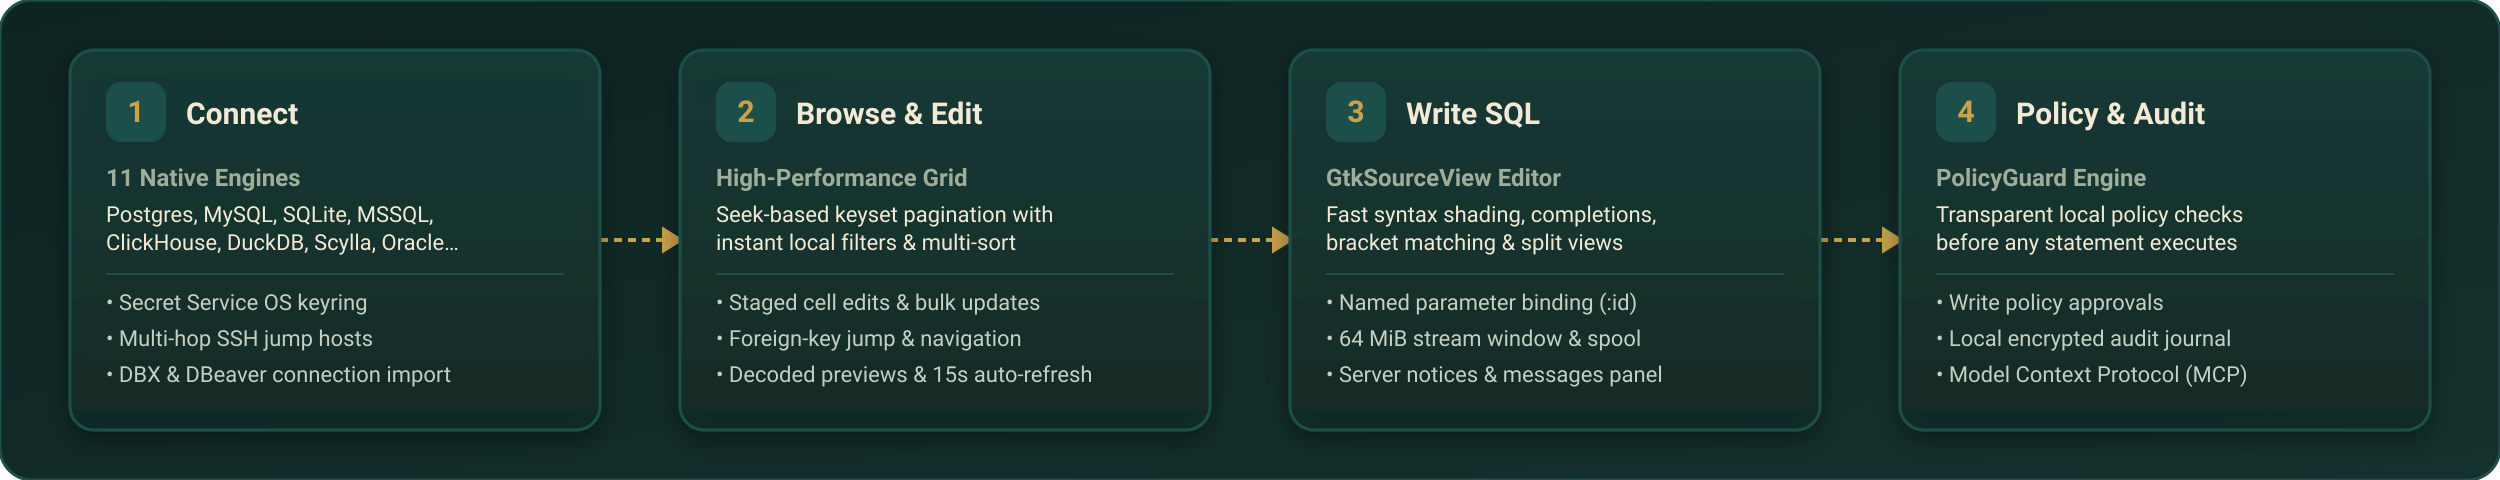
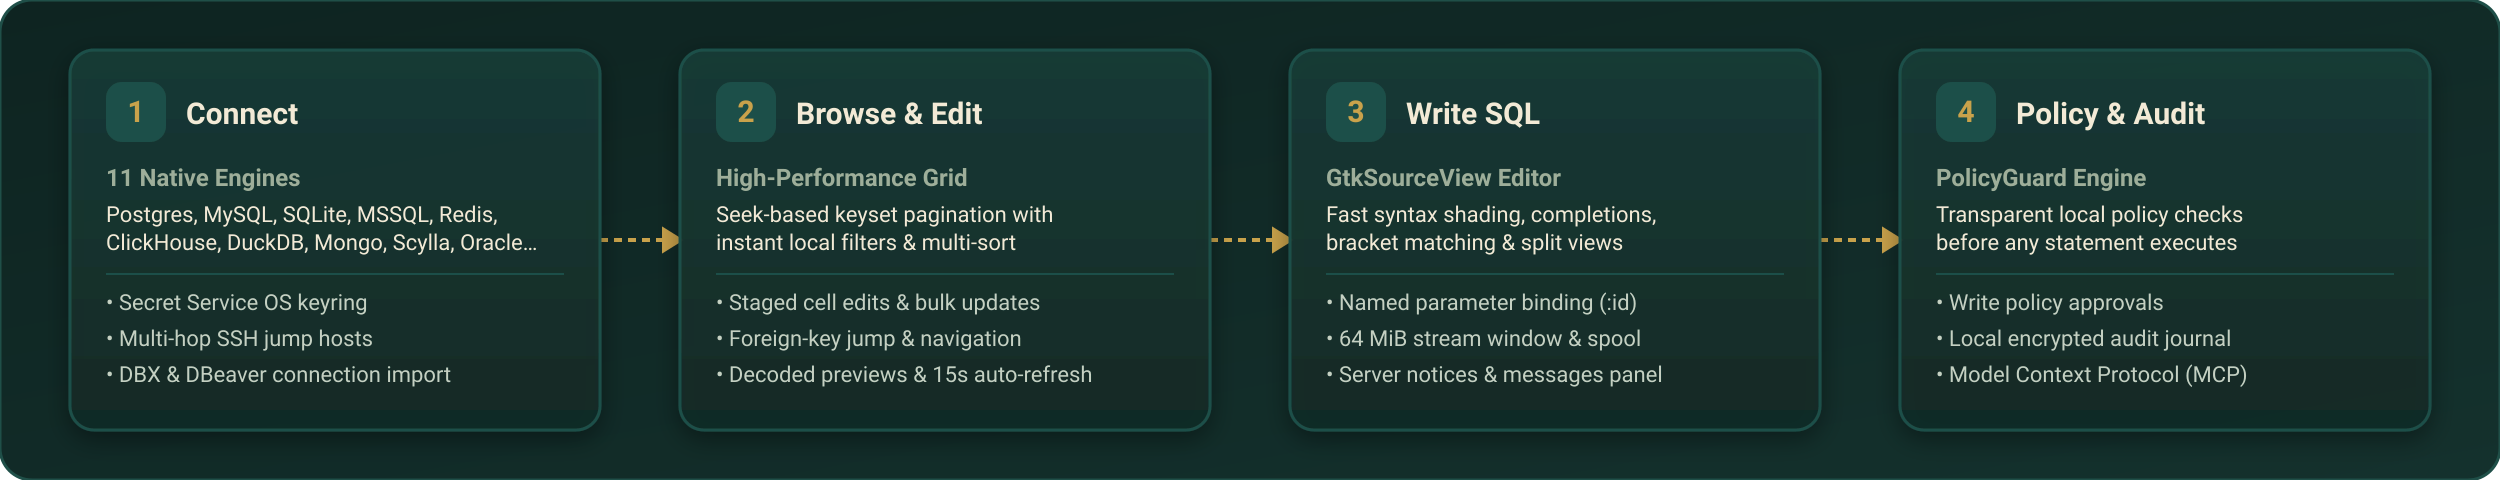
<svg xmlns="http://www.w3.org/2000/svg" width="1250" height="240" viewBox="0 0 1250 240" role="img" aria-label="BookiE Quickstart Workflow">
  <defs>
    <linearGradient id="bg" x1="0%" y1="0%" x2="100%" y2="100%">
      <stop offset="0%" stop-color="#0E2421" />
      <stop offset="100%" stop-color="#14312D" />
    </linearGradient>
    <linearGradient id="cardGrad" x1="0%" y1="0%" x2="0%" y2="100%">
      <stop offset="0%" stop-color="#183D37" stop-opacity="0.95" />
      <stop offset="100%" stop-color="#112925" stop-opacity="0.95" />
    </linearGradient>
    <filter id="shadow" x="-5%" y="-5%" width="110%" height="115%" filterUnits="userSpaceOnUse">
      <feDropShadow dx="0" dy="4" stdDeviation="6" flood-color="#000000" flood-opacity="0.4" />
    </filter>
  </defs>
  <rect width="1250" height="240" rx="16" fill="url(#bg)" stroke="#1F4F48" stroke-width="1.5" />
  <g stroke="#C9A24B" stroke-width="2" fill="#C9A24B">
    <path d="M 300 120 L 332 120" stroke-dasharray="4 3" />
    <polygon points="332,115 340,120 332,125" />
    <path d="M 605 120 L 637 120" stroke-dasharray="4 3" />
    <polygon points="637,115 645,120 637,125" />
    <path d="M 910 120 L 942 120" stroke-dasharray="4 3" />
    <polygon points="942,115 950,120 942,125" />
  </g>
  <g transform="translate(35, 25)" filter="url(#shadow)">
    <rect width="265" height="190" rx="12" fill="url(#cardGrad)" stroke="#1F4F48" stroke-width="1.5" />
    <rect x="18" y="16" width="30" height="30" rx="8" fill="#1F4F48" />
    <text x="33" y="36" font-family="-apple-system, BlinkMacSystemFont, 'Segoe UI', Roboto, sans-serif" font-size="15" font-weight="700" fill="#C9A24B" text-anchor="middle">1</text>
    <text x="58" y="37" font-family="-apple-system, BlinkMacSystemFont, 'Segoe UI', Roboto, sans-serif" font-size="15" font-weight="700" fill="#F3EAD6">Connect</text>
    <text x="18" y="68" font-family="-apple-system, BlinkMacSystemFont, 'Segoe UI', Roboto, sans-serif" font-size="12" font-weight="600" fill="#9EAE9A">11 Native Engines</text>
-     <text x="18" y="86" font-family="-apple-system, BlinkMacSystemFont, 'Segoe UI', Roboto, sans-serif" font-size="11" fill="#F3EAD6">Postgres, MySQL, SQLite, MSSQL,</text>
-     <text x="18" y="100" font-family="-apple-system, BlinkMacSystemFont, 'Segoe UI', Roboto, sans-serif" font-size="11" fill="#F3EAD6">ClickHouse, DuckDB, Scylla, Oracle…</text>
+     <text x="18" y="86" font-family="-apple-system, BlinkMacSystemFont, 'Segoe UI', Roboto, sans-serif" font-size="11" fill="#F3EAD6">Postgres, MySQL, SQLite, MSSQL, Redis,</text>
+     <text x="18" y="100" font-family="-apple-system, BlinkMacSystemFont, 'Segoe UI', Roboto, sans-serif" font-size="11" fill="#F3EAD6">ClickHouse, DuckDB, Mongo, Scylla, Oracle…</text>
    <line x1="18" y1="112" x2="247" y2="112" stroke="#1F4F48" stroke-width="1" />
    <text x="18" y="130" font-family="-apple-system, BlinkMacSystemFont, 'Segoe UI', Roboto, sans-serif" font-size="11" fill="#C5D0C2">• Secret Service OS keyring</text>
    <text x="18" y="148" font-family="-apple-system, BlinkMacSystemFont, 'Segoe UI', Roboto, sans-serif" font-size="11" fill="#C5D0C2">• Multi-hop SSH jump hosts</text>
    <text x="18" y="166" font-family="-apple-system, BlinkMacSystemFont, 'Segoe UI', Roboto, sans-serif" font-size="11" fill="#C5D0C2">• DBX &amp; DBeaver connection import</text>
  </g>
  <g transform="translate(340, 25)" filter="url(#shadow)">
    <rect width="265" height="190" rx="12" fill="url(#cardGrad)" stroke="#1F4F48" stroke-width="1.5" />
    <rect x="18" y="16" width="30" height="30" rx="8" fill="#1F4F48" />
    <text x="33" y="36" font-family="-apple-system, BlinkMacSystemFont, 'Segoe UI', Roboto, sans-serif" font-size="15" font-weight="700" fill="#C9A24B" text-anchor="middle">2</text>
    <text x="58" y="37" font-family="-apple-system, BlinkMacSystemFont, 'Segoe UI', Roboto, sans-serif" font-size="15" font-weight="700" fill="#F3EAD6">Browse &amp; Edit</text>
    <text x="18" y="68" font-family="-apple-system, BlinkMacSystemFont, 'Segoe UI', Roboto, sans-serif" font-size="12" font-weight="600" fill="#9EAE9A">High-Performance Grid</text>
    <text x="18" y="86" font-family="-apple-system, BlinkMacSystemFont, 'Segoe UI', Roboto, sans-serif" font-size="11" fill="#F3EAD6">Seek-based keyset pagination with</text>
    <text x="18" y="100" font-family="-apple-system, BlinkMacSystemFont, 'Segoe UI', Roboto, sans-serif" font-size="11" fill="#F3EAD6">instant local filters &amp; multi-sort</text>
    <line x1="18" y1="112" x2="247" y2="112" stroke="#1F4F48" stroke-width="1" />
    <text x="18" y="130" font-family="-apple-system, BlinkMacSystemFont, 'Segoe UI', Roboto, sans-serif" font-size="11" fill="#C5D0C2">• Staged cell edits &amp; bulk updates</text>
    <text x="18" y="148" font-family="-apple-system, BlinkMacSystemFont, 'Segoe UI', Roboto, sans-serif" font-size="11" fill="#C5D0C2">• Foreign-key jump &amp; navigation</text>
    <text x="18" y="166" font-family="-apple-system, BlinkMacSystemFont, 'Segoe UI', Roboto, sans-serif" font-size="11" fill="#C5D0C2">• Decoded previews &amp; 15s auto-refresh</text>
  </g>
  <g transform="translate(645, 25)" filter="url(#shadow)">
    <rect width="265" height="190" rx="12" fill="url(#cardGrad)" stroke="#1F4F48" stroke-width="1.5" />
    <rect x="18" y="16" width="30" height="30" rx="8" fill="#1F4F48" />
    <text x="33" y="36" font-family="-apple-system, BlinkMacSystemFont, 'Segoe UI', Roboto, sans-serif" font-size="15" font-weight="700" fill="#C9A24B" text-anchor="middle">3</text>
    <text x="58" y="37" font-family="-apple-system, BlinkMacSystemFont, 'Segoe UI', Roboto, sans-serif" font-size="15" font-weight="700" fill="#F3EAD6">Write SQL</text>
    <text x="18" y="68" font-family="-apple-system, BlinkMacSystemFont, 'Segoe UI', Roboto, sans-serif" font-size="12" font-weight="600" fill="#9EAE9A">GtkSourceView Editor</text>
    <text x="18" y="86" font-family="-apple-system, BlinkMacSystemFont, 'Segoe UI', Roboto, sans-serif" font-size="11" fill="#F3EAD6">Fast syntax shading, completions,</text>
    <text x="18" y="100" font-family="-apple-system, BlinkMacSystemFont, 'Segoe UI', Roboto, sans-serif" font-size="11" fill="#F3EAD6">bracket matching &amp; split views</text>
    <line x1="18" y1="112" x2="247" y2="112" stroke="#1F4F48" stroke-width="1" />
    <text x="18" y="130" font-family="-apple-system, BlinkMacSystemFont, 'Segoe UI', Roboto, sans-serif" font-size="11" fill="#C5D0C2">• Named parameter binding (:id)</text>
    <text x="18" y="148" font-family="-apple-system, BlinkMacSystemFont, 'Segoe UI', Roboto, sans-serif" font-size="11" fill="#C5D0C2">• 64 MiB stream window &amp; spool</text>
    <text x="18" y="166" font-family="-apple-system, BlinkMacSystemFont, 'Segoe UI', Roboto, sans-serif" font-size="11" fill="#C5D0C2">• Server notices &amp; messages panel</text>
  </g>
  <g transform="translate(950, 25)" filter="url(#shadow)">
    <rect width="265" height="190" rx="12" fill="url(#cardGrad)" stroke="#1F4F48" stroke-width="1.5" />
    <rect x="18" y="16" width="30" height="30" rx="8" fill="#1F4F48" />
    <text x="33" y="36" font-family="-apple-system, BlinkMacSystemFont, 'Segoe UI', Roboto, sans-serif" font-size="15" font-weight="700" fill="#C9A24B" text-anchor="middle">4</text>
    <text x="58" y="37" font-family="-apple-system, BlinkMacSystemFont, 'Segoe UI', Roboto, sans-serif" font-size="15" font-weight="700" fill="#F3EAD6">Policy &amp; Audit</text>
    <text x="18" y="68" font-family="-apple-system, BlinkMacSystemFont, 'Segoe UI', Roboto, sans-serif" font-size="12" font-weight="600" fill="#9EAE9A">PolicyGuard Engine</text>
    <text x="18" y="86" font-family="-apple-system, BlinkMacSystemFont, 'Segoe UI', Roboto, sans-serif" font-size="11" fill="#F3EAD6">Transparent local policy checks</text>
    <text x="18" y="100" font-family="-apple-system, BlinkMacSystemFont, 'Segoe UI', Roboto, sans-serif" font-size="11" fill="#F3EAD6">before any statement executes</text>
    <line x1="18" y1="112" x2="247" y2="112" stroke="#1F4F48" stroke-width="1" />
    <text x="18" y="130" font-family="-apple-system, BlinkMacSystemFont, 'Segoe UI', Roboto, sans-serif" font-size="11" fill="#C5D0C2">• Write policy approvals</text>
    <text x="18" y="148" font-family="-apple-system, BlinkMacSystemFont, 'Segoe UI', Roboto, sans-serif" font-size="11" fill="#C5D0C2">• Local encrypted audit journal</text>
    <text x="18" y="166" font-family="-apple-system, BlinkMacSystemFont, 'Segoe UI', Roboto, sans-serif" font-size="11" fill="#C5D0C2">• Model Context Protocol (MCP)</text>
  </g>
</svg>
